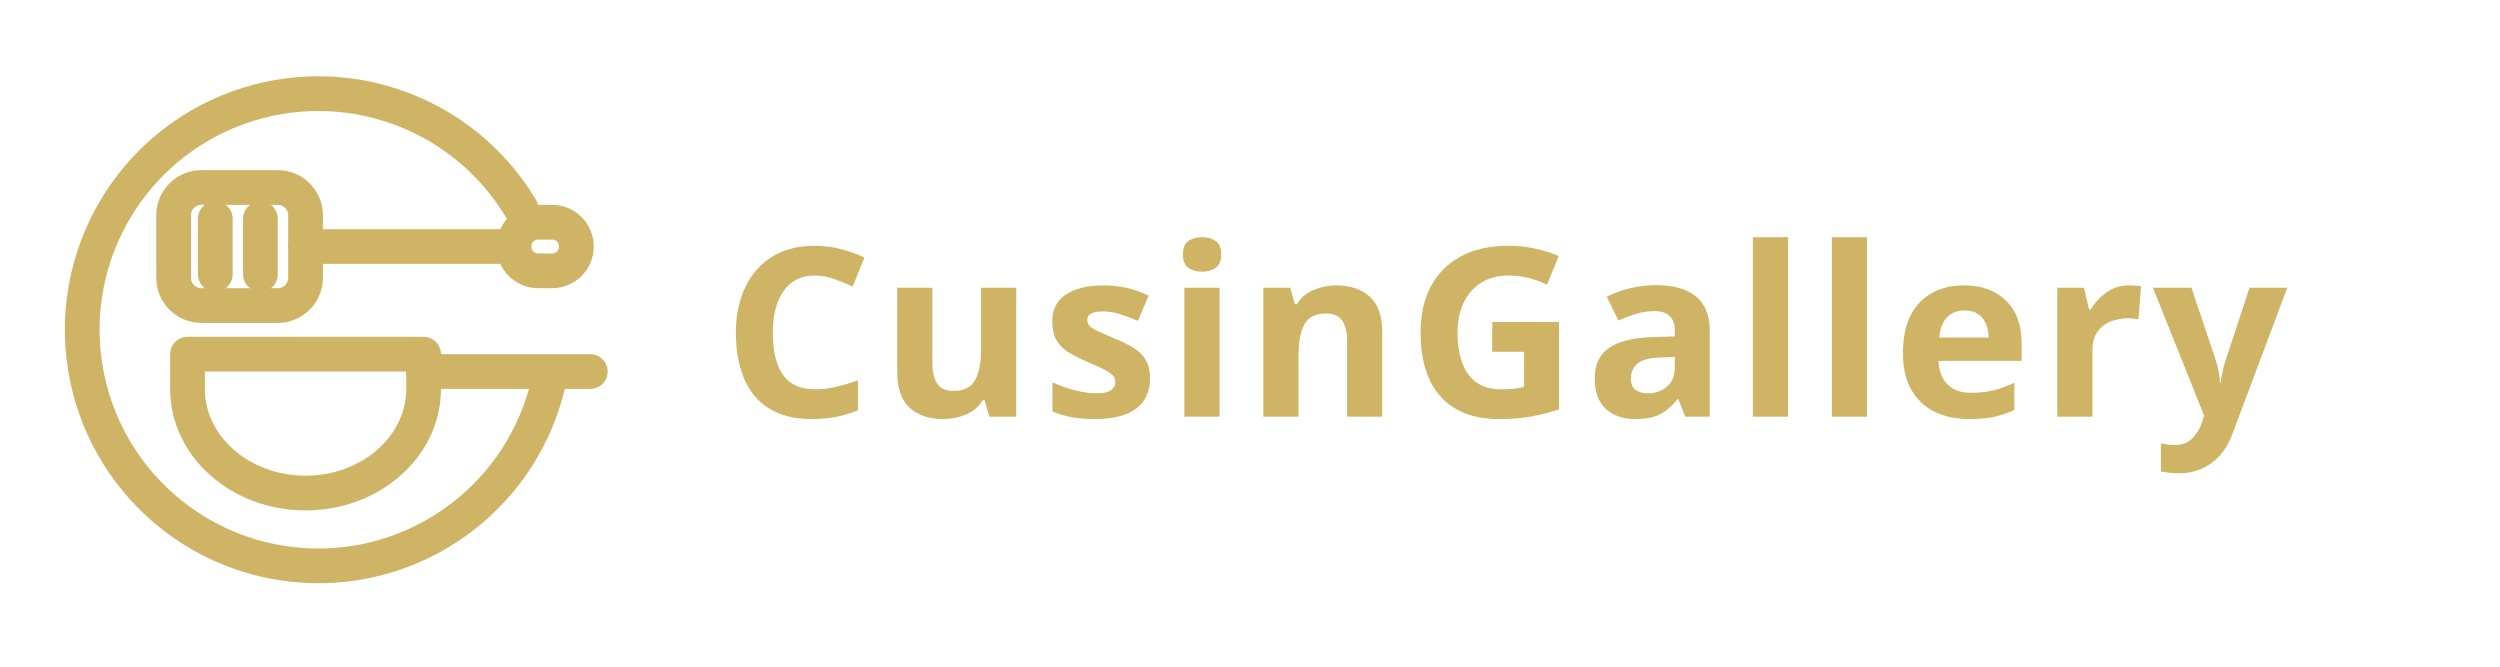
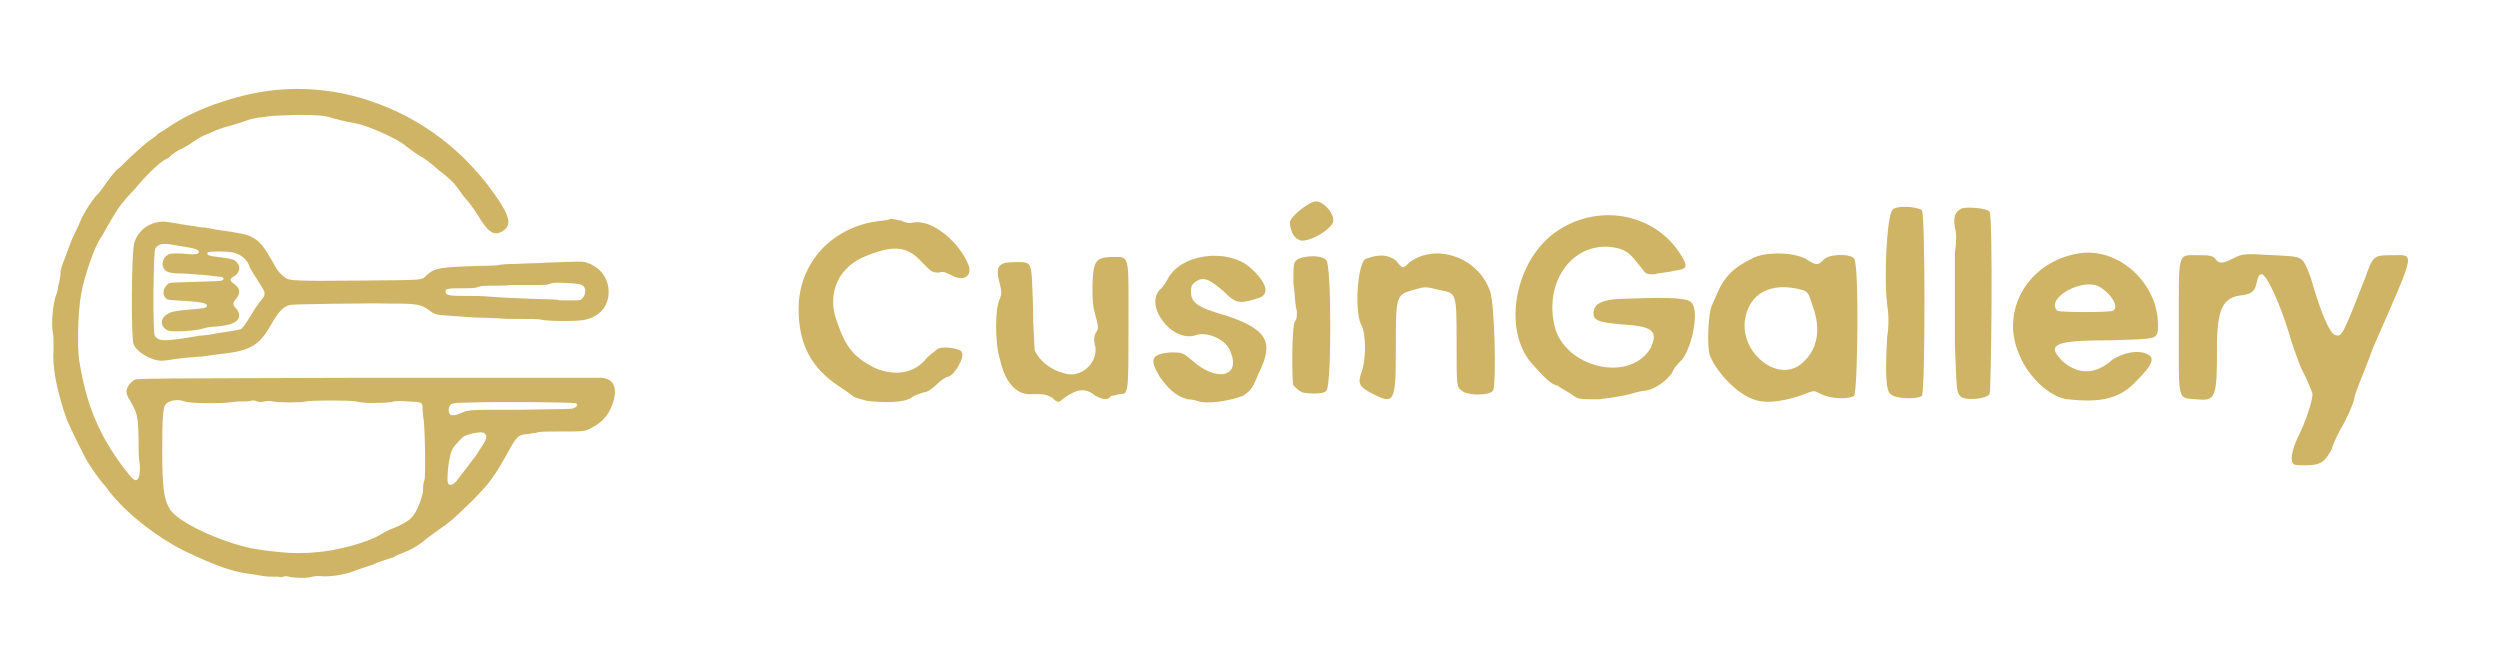
<svg xmlns="http://www.w3.org/2000/svg" viewBox="0 0 360 96" role="img" aria-label="CusinGallery">
-   <g fill="none" stroke="#CEB464" stroke-width="5" stroke-linecap="round" stroke-linejoin="round">
-     <path d="M75 30 A34 34 0 1 0 79 55" />
-     <rect x="25" y="27" width="19" height="17" rx="4" />
-     <line x1="31" y1="31.5" x2="31" y2="39.5" />
-     <line x1="37.5" y1="31.5" x2="37.5" y2="39.5" />
-     <line x1="44" y1="35.5" x2="74" y2="35.5" />
-     <rect x="74" y="32" width="9" height="7" rx="3.5" />
-     <path d="M27 51 h34 v5 a17 15 0 0 1 -34 0 z" />
-     <line x1="61" y1="53.5" x2="85" y2="53.5" />
+   <g fill="#CEB464" fill-rule="evenodd">
+     <g transform="translate(2.00 7.25) scale(0.09209)">
+       <path d="M430,823C426,822 425,822 421,823C418,824 415,824 414,823C413,823 407,823 402,823C395,823 390,822 384,821C379,820 371,819 365,818C341,815 313,805 265,782C224,761 178,726 151,692C148,688 143,681 139,677C130,666 121,653 112,638C108,630 104,622 103,620C99,613 88,589 83,578C76,559 70,537 66,518C62,496 61,486 62,465C62,452 62,446 61,442C58,427 61,394 67,380C68,377 69,373 69,371C69,370 70,365 71,362C72,358 73,351 73,346C74,341 75,336 77,332C78,329 81,322 83,316C85,310 89,301 91,295C94,289 98,280 101,274C107,258 117,242 128,228C131,226 135,220 139,215C147,203 159,188 162,186C164,185 171,178 178,171C196,154 208,144 212,141C215,139 219,136 222,134C224,131 229,128 233,126C237,123 244,119 248,116C270,102 296,90 324,81C389,59 449,55 512,67C615,88 703,149 761,239C777,264 777,276 762,284C750,290 741,284 725,257C718,246 712,238 703,228C700,224 696,218 693,214C687,206 680,199 665,188C660,183 653,178 651,176C648,174 643,170 640,168C634,165 622,157 611,148C595,136 554,118 534,114C526,113 505,108 498,106C487,102 476,101 440,101C421,102 404,102 400,103C396,103 389,105 383,105C377,106 368,108 363,110C358,112 347,115 338,118C329,120 319,124 316,125C312,127 305,130 300,132C296,133 286,139 279,144C272,149 262,154 258,156C254,158 249,162 246,164C244,167 239,170 236,171C225,178 209,193 188,218C181,225 174,233 172,236C167,241 160,251 144,279C141,285 137,292 135,294C126,308 110,353 105,382C100,411 99,463 102,484C113,554 133,601 171,652C186,672 190,675 194,670C197,667 198,651 196,641C195,635 195,628 195,605C194,572 193,568 183,550C176,539 175,535 177,529C178,524 185,517 189,515C193,513 222,513 548,512C743,512 907,512 913,512C935,511 944,523 938,547C932,568 922,581 902,591C893,596 889,596 854,596C829,596 821,596 817,598C815,598 809,599 804,600C789,601 787,603 775,624C752,666 744,677 715,706C687,733 684,736 661,752C653,758 643,765 640,768C631,775 619,782 610,785C607,786 601,789 598,790C596,792 587,795 580,797C573,799 565,802 562,804C558,805 553,807 550,808C547,809 540,811 535,813C519,820 492,824 478,822C475,822 471,822 467,823C459,826 436,825 430,823ZM470,785C504,783 551,770 572,758C578,754 588,749 594,747C620,736 626,730 635,707C639,694 640,692 640,683C640,679 641,674 642,672C644,666 643,584 640,573C640,569 639,563 639,560C639,550 638,550 617,549C604,548 597,548 590,550C576,552 543,552 535,549C526,547 465,547 457,549C450,551 413,551 405,549C400,548 398,548 392,549C386,550 385,550 380,549C376,547 374,547 370,548C368,549 362,549 358,549C354,549 347,549 342,550C321,553 275,552 267,549C257,545 242,547 237,554C233,559 232,577 232,624C232,680 234,701 243,716C253,736 320,768 373,779C395,783 433,787 448,786C452,786 462,786 470,785ZM691,675C693,672 697,667 700,663C703,659 709,652 713,646C721,636 722,635 730,622C739,609 741,603 736,599C733,595 712,599 703,604C700,606 689,618 686,623C682,630 678,652 678,671C678,681 683,682 691,675ZM697,568C712,562 705,562 791,562C850,561 871,561 874,560C880,558 883,554 879,552C874,550 753,549 702,551C684,551 681,553 680,561C679,571 685,573 697,568ZM221,484C204,479 190,468 187,459C183,445 184,320 188,302C194,280 215,266 238,268C242,269 253,270 262,272C270,273 280,275 283,275C286,276 293,277 298,277C304,278 311,279 314,280C357,286 365,288 372,292C384,298 390,305 406,333C411,344 419,352 425,356C431,360 439,361 540,360C646,359 637,360 646,351C659,340 666,339 730,337C744,337 756,336 757,336C758,335 770,334 784,334C799,333 820,333 832,332C883,330 886,330 893,331C916,338 930,355 930,378C930,399 917,416 894,421C886,424 834,424 824,421C818,420 811,420 792,420C779,420 764,420 758,419C752,419 740,418 731,418C722,418 711,417 707,417C703,416 691,416 682,415C661,414 658,413 650,407C637,397 629,396 592,396C552,395 435,397 432,398C422,400 413,409 401,431C383,462 369,470 322,475C315,476 305,477 300,478C296,479 286,479 279,480C272,480 258,482 250,483C231,486 231,486 221,484ZM253,452C262,451 279,448 286,447C289,446 293,446 294,446C296,446 300,445 304,445C308,444 315,443 320,442C336,440 352,437 355,436C358,434 363,427 372,412C376,405 382,397 384,394C391,386 392,384 392,380C392,377 392,377 379,356C374,349 370,341 369,340C366,328 356,319 342,316C332,314 306,314 303,316C301,319 304,321 311,322C343,326 345,327 349,332C355,339 353,347 345,353C337,357 337,360 344,365C354,372 355,379 347,389C342,395 342,398 347,403C354,411 354,419 347,424C342,428 334,430 316,432C307,432 298,434 296,435C283,439 247,441 241,438C229,433 228,420 239,413C246,408 254,407 289,404C299,403 302,402 302,399C302,395 291,393 254,391C240,390 240,390 237,387C231,381 234,369 243,364C246,363 251,363 284,362C312,361 323,361 325,360C330,358 328,354 322,354C319,354 315,353 313,353C307,352 283,350 266,349C244,349 237,347 234,340C230,333 234,323 242,319C246,317 256,317 278,319C287,319 290,318 289,314C288,311 279,309 266,307C262,306 253,305 248,304C233,301 225,303 221,310C218,317 217,435 220,445C223,453 231,455 253,452ZM888,389C894,383 895,374 891,369C887,366 885,365 868,364C847,363 843,363 838,365C834,367 831,367 811,367C799,367 783,367 777,367C771,368 758,368 749,368C735,368 732,368 726,370C721,372 717,372 699,372C678,372 675,373 675,377C675,383 680,384 705,384C718,384 734,384 742,385C767,387 796,388 823,389C837,389 849,390 850,390C850,391 858,391 868,391C885,391 885,391 888,389Z" />
+     </g>
+     <g transform="translate(106.00 20.00) scale(0.25)">
+       <path d="M897,187C895,186 896,179 900,171C904,163 908,151 908,147C908,146 906,142 904,137C901,132 898,123 896,117C890,96 882,79 879,78C877,78 877,79 876,82C875,87 874,89 868,90C856,91 853,98 853,121C853,150 852,151 841,150C830,149 831,152 831,109C831,64 830,67 842,67C848,67 850,67 852,69C854,72 856,72 862,69C868,66 868,66 886,67C903,68 902,67 907,80C913,101 918,112 921,113C925,114 925,114 938,81C943,67 943,67 954,67C967,67 968,63 943,120C938,134 932,147 932,150C931,154 928,160 926,164C923,169 920,175 919,179C915,186 913,188 904,188C900,188 897,188 897,187ZM76,151C72,150 68,149 67,148C66,147 63,145 60,143C43,132 36,118 36,98C36,73 53,53 78,48C83,47 88,47 89,46C91,46 93,47 95,47C97,48 99,49 103,48C114,47 129,60 134,73C136,79 131,82 125,79C121,77 119,76 117,77C113,77 113,77 107,71C99,62 91,61 76,67C59,73 52,89 58,105C63,120 68,126 80,132C92,137 103,135 110,126C112,124 115,122 116,121C120,119 130,121 130,123C132,126 125,137 122,137C121,137 118,139 116,141C113,144 110,146 108,146C105,147 102,148 101,149C97,152 86,152 76,151ZM182,149C178,147 177,147 171,147C162,148 155,141 152,127C149,118 149,97 152,92C153,89 153,88 152,84C149,73 151,71 161,71C171,71 170,70 171,96C171,109 172,120 172,122C175,128 181,133 189,135C198,138 208,130 207,120C206,117 206,114 207,112C209,109 209,109 206,98C205,93 205,81 206,75C207,70 209,68 217,68C227,68 226,66 226,108C226,147 226,147 221,147C220,147 218,148 216,148C214,151 211,150 207,148C201,143 196,144 188,150C186,152 185,152 182,149ZM266,151C266,151 263,150 260,150C253,148 249,144 244,137C238,127 239,124 250,123C257,123 257,123 262,127C277,141 292,137 284,121C281,115 271,111 265,113C251,118 234,95 245,86C246,85 248,82 249,80C257,66 283,63 296,74C306,83 308,90 300,92C290,95 288,95 281,88C274,82 271,80 267,81C263,83 262,84 262,88C262,94 265,97 283,102C306,110 310,117 301,135C297,145 296,145 292,148C284,151 271,153 266,151ZM586,150C577,147 565,135 561,125C559,120 560,100 562,96C563,94 565,89 567,85C571,78 575,74 585,69C592,65 608,65 616,69C622,73 623,73 626,70C629,66 642,66 644,69C647,73 646,145 644,148C641,150 631,150 625,147C621,145 621,145 618,146C606,151 593,153 586,150ZM767,150C757,149 744,137 739,124C728,99 744,71 773,66C796,62 819,83 819,107C819,116 819,115 793,116C760,116 754,118 764,128C773,136 783,136 793,127C798,124 804,122 810,123C818,125 817,129 807,139C797,150 786,152 767,150ZM367,147C359,143 358,141 360,135C363,128 363,112 360,107C356,99 358,70 363,69C371,66 376,67 380,70C384,75 384,75 388,71C403,60 427,68 434,87C437,93 438,141 436,145C434,148 421,148 418,145C415,143 415,143 415,118C415,88 415,89 405,87C397,85 397,85 390,87C380,90 380,90 380,121C380,152 379,153 367,147ZM481,147C478,145 474,143 473,142C470,142 465,137 458,129C441,109 449,69 473,53C497,37 528,43 543,65C549,74 548,75 540,76C537,77 532,77 529,78C525,78 524,78 522,75C515,66 514,65 508,63C483,57 464,82 472,110C480,133 516,140 527,120C531,111 528,108 512,107C499,106 495,105 494,102C493,95 498,92 515,92C540,91 548,92 550,94C555,98 551,119 545,127C543,129 540,132 539,135C536,139 530,144 524,145C522,145 518,146 515,147C511,148 505,149 497,150C485,150 485,150 481,147ZM705,148C703,146 703,144 702,118C702,102 702,87 702,83C702,79 702,72 702,66C703,59 703,54 702,51C701,45 702,42 706,40C710,39 721,40 722,42C724,44 723,145 722,147C720,150 707,151 705,148ZM665,147C662,145 662,133 663,114C664,108 664,102 663,95C661,79 663,44 666,41C668,38 680,39 683,41C685,43 685,145 683,148C681,150 668,150 665,147ZM326,146C324,145 322,143 321,142C320,139 320,107 322,105C323,104 323,102 323,99C322,97 322,90 321,83C321,71 321,71 324,69C329,67 338,67 340,70C343,73 343,143 340,145C339,147 331,147 326,146ZM613,130C622,123 625,112 621,99C618,90 618,88 614,87C596,82 583,89 581,105C579,124 600,140 613,130ZM793,99C797,97 792,89 785,85C775,80 754,92 761,99C763,100 791,100 793,99ZM324,58C321,57 319,52 319,48C319,45 330,36 334,36C338,36 344,42 344,47C344,52 328,61 324,58Z" />
+     </g>
  </g>
-   <text x="104" y="60" font-family="Verdana, sans-serif" font-size="34" font-weight="700" letter-spacing="1" fill="#CEB464">CusinGallery</text>
</svg>
